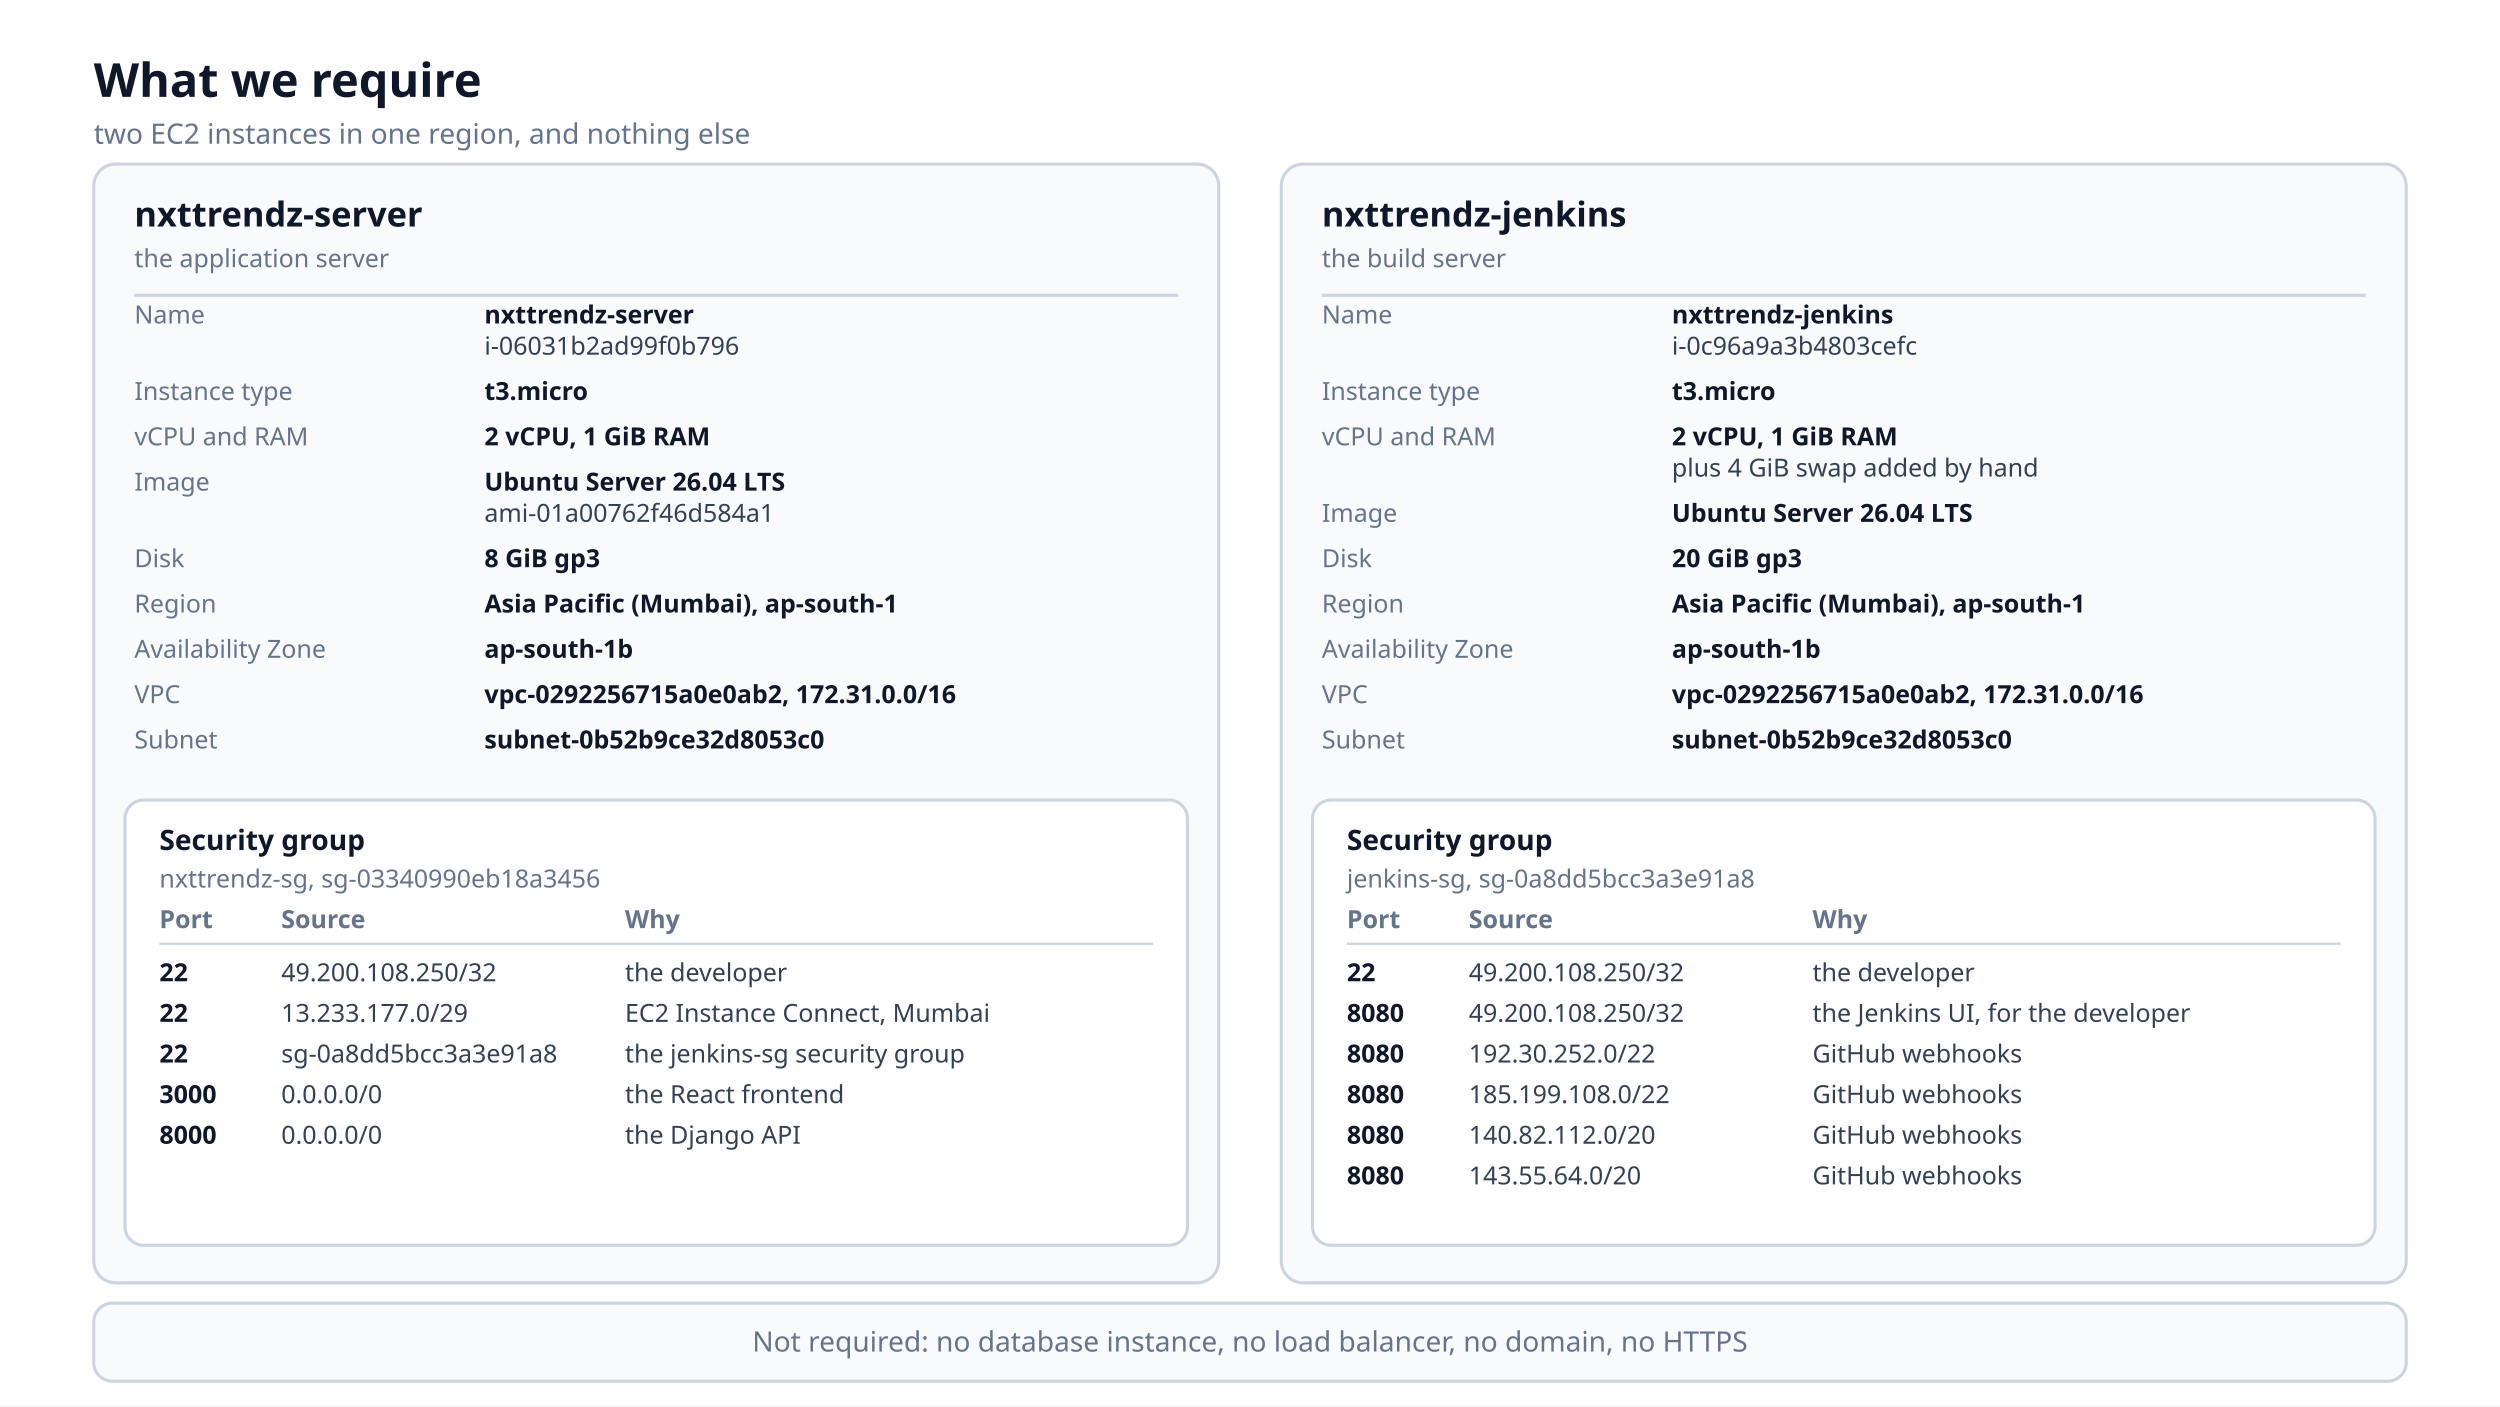
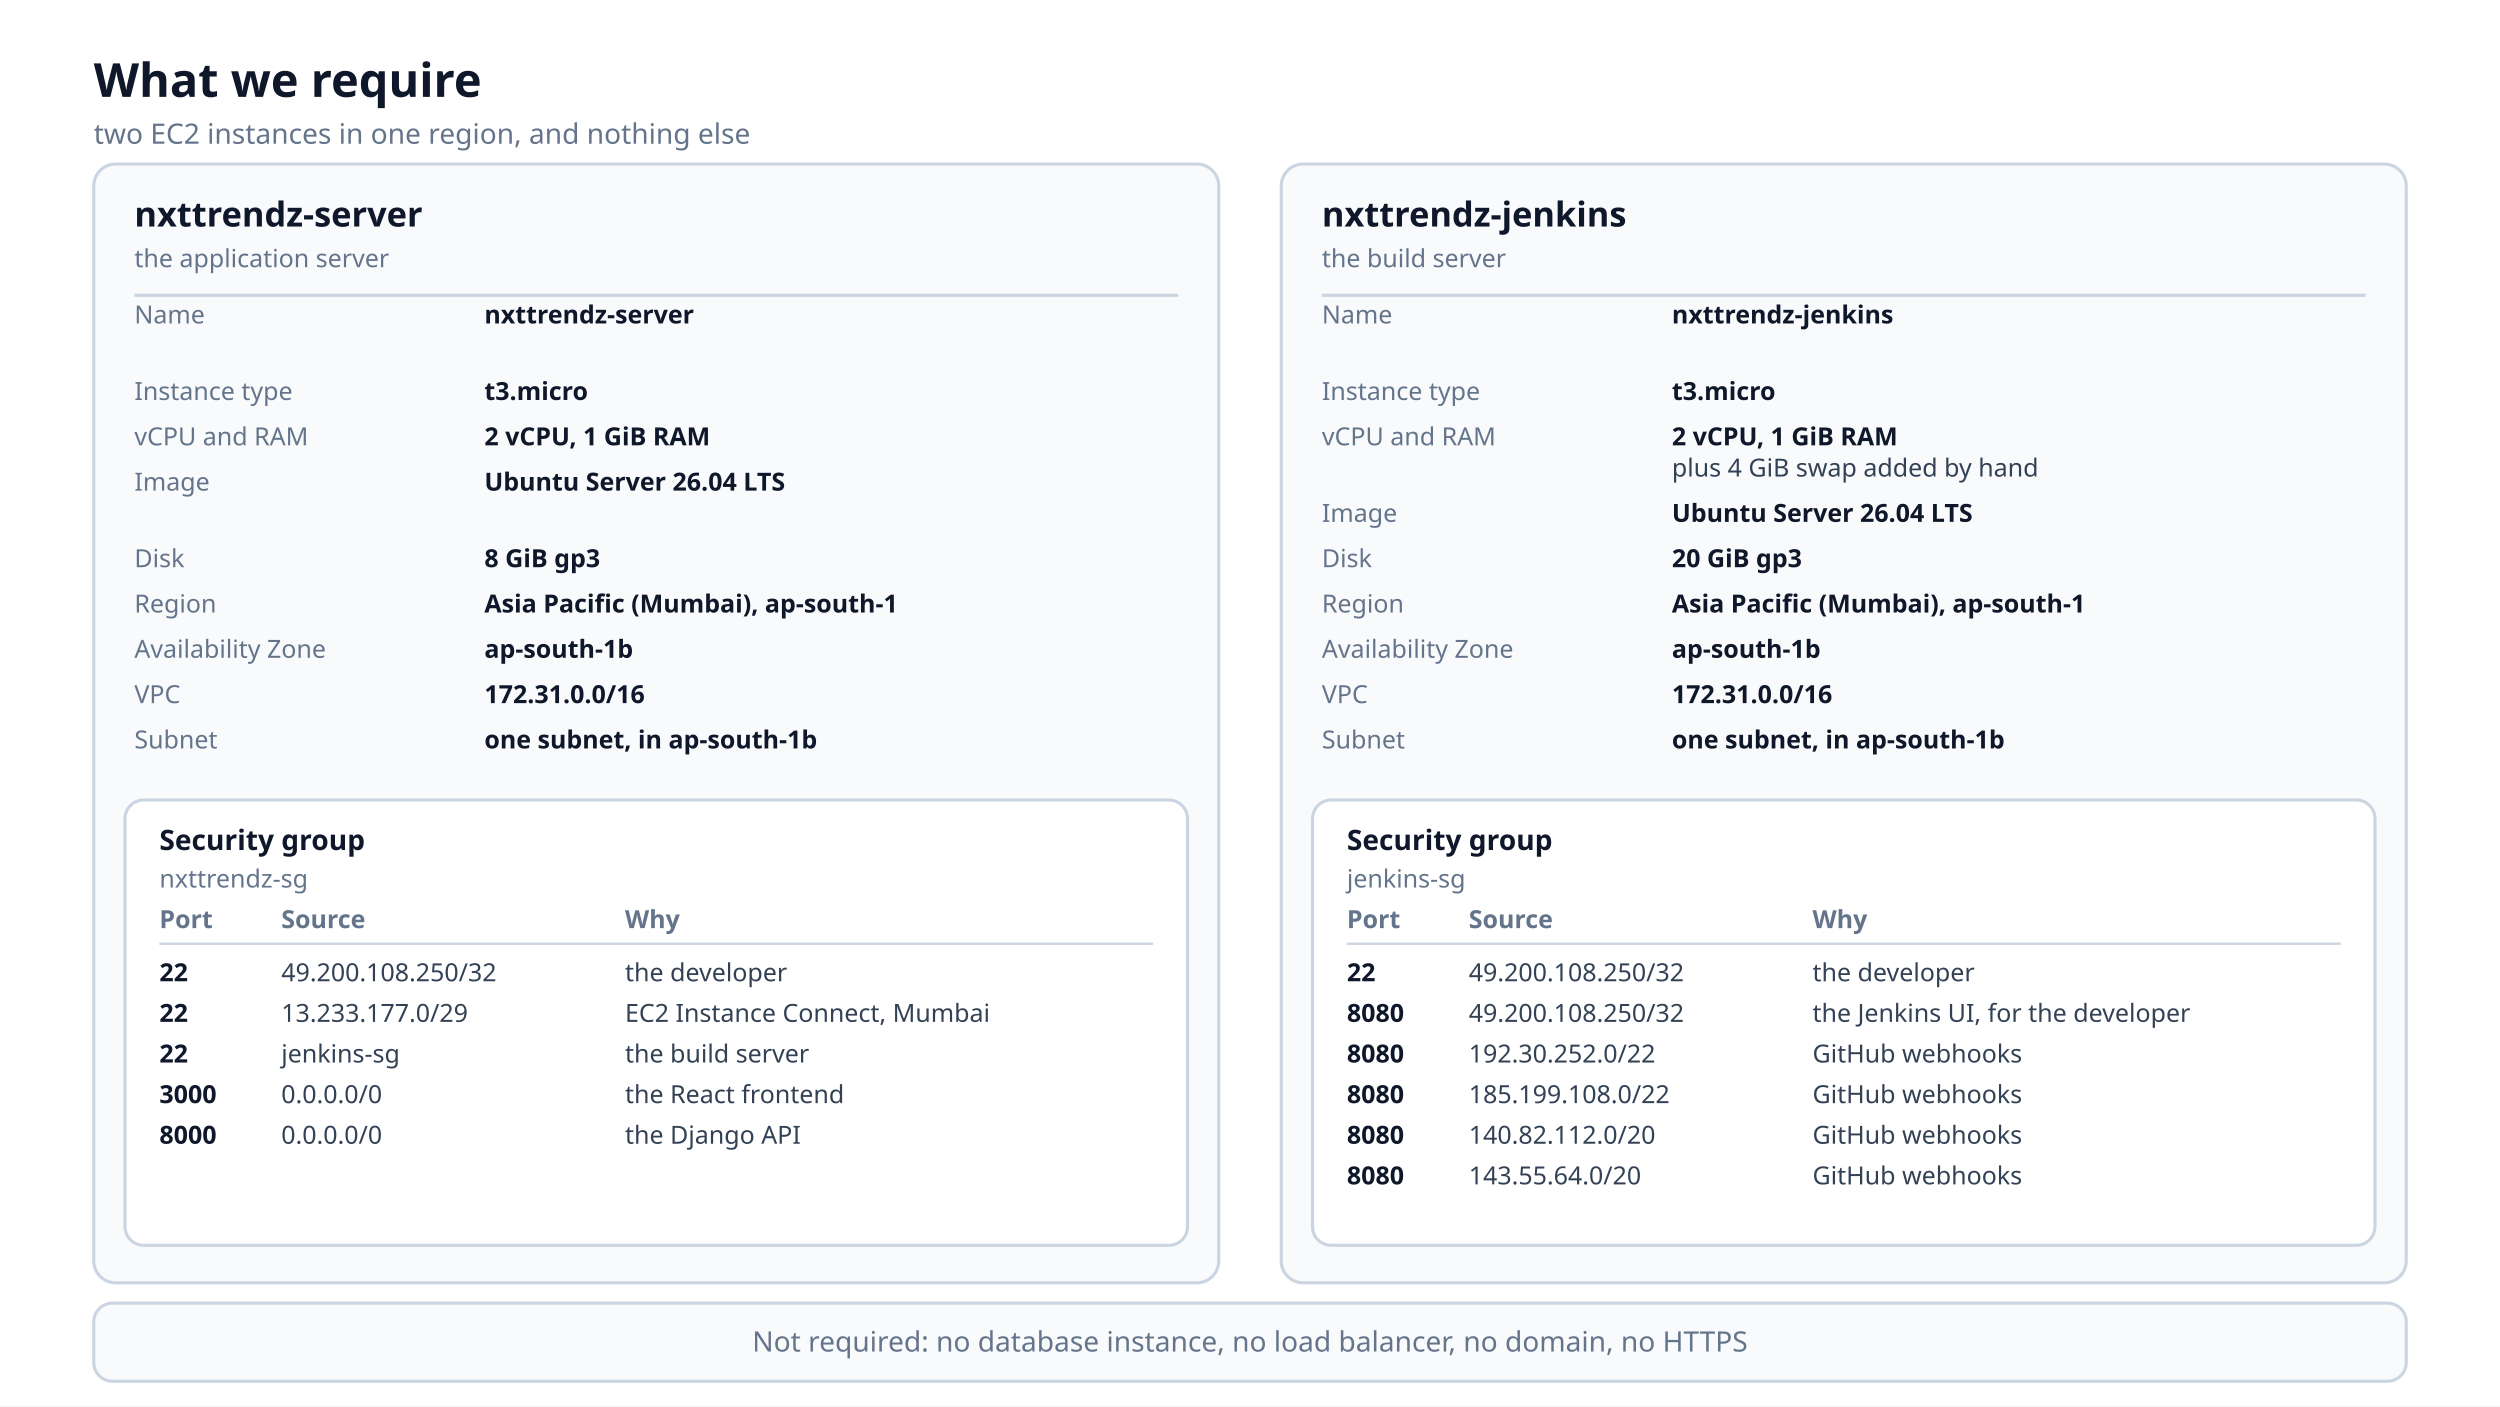
<svg xmlns="http://www.w3.org/2000/svg" viewBox="0 0 1600 900" width="1600" height="900">
  <defs>
    <marker id="a-ink" viewBox="0 0 10 10" refX="9" refY="5" markerWidth="7" markerHeight="7" orient="auto-start-reverse">
      <path d="M0,0 L10,5 L0,10 z" fill="#0F172A" />
    </marker>
    <marker id="a-blue" viewBox="0 0 10 10" refX="9" refY="5" markerWidth="7" markerHeight="7" orient="auto-start-reverse">
      <path d="M0,0 L10,5 L0,10 z" fill="#2563EB" />
    </marker>
    <marker id="a-muted" viewBox="0 0 10 10" refX="9" refY="5" markerWidth="7" markerHeight="7" orient="auto-start-reverse">
      <path d="M0,0 L10,5 L0,10 z" fill="#94A3B8" />
    </marker>
    <marker id="a-teal" viewBox="0 0 10 10" refX="9" refY="5" markerWidth="7" markerHeight="7" orient="auto-start-reverse">
      <path d="M0,0 L10,5 L0,10 z" fill="#0D9488" />
    </marker>
    <marker id="a-green" viewBox="0 0 10 10" refX="9" refY="5" markerWidth="7" markerHeight="7" orient="auto-start-reverse">
      <path d="M0,0 L10,5 L0,10 z" fill="#16A34A" />
    </marker>
    <marker id="a-red" viewBox="0 0 10 10" refX="9" refY="5" markerWidth="7" markerHeight="7" orient="auto-start-reverse">
      <path d="M0,0 L10,5 L0,10 z" fill="#DC2626" />
    </marker>
  </defs>
  <rect width="1600" height="900" fill="#FFFFFF" />
  <text x="60" y="62" font-family="&quot;Segoe UI&quot;, system-ui, sans-serif" font-size="30" fill="#0F172A" font-weight="bold" text-anchor="start">What we require</text>
  <text x="60" y="92" font-family="&quot;Segoe UI&quot;, system-ui, sans-serif" font-size="18" fill="#64748B" font-weight="normal" text-anchor="start">two EC2 instances in one region, and nothing else</text>
  <rect x="60" y="105" width="720" height="716" rx="14" fill="#F8FAFC" stroke="#CBD5E1" stroke-width="2" />
  <text x="86" y="145" font-family="&quot;Segoe UI&quot;, system-ui, sans-serif" font-size="22" fill="#0F172A" font-weight="bold" text-anchor="start">nxttrendz-server</text>
  <text x="86" y="171" font-family="&quot;Segoe UI&quot;, system-ui, sans-serif" font-size="16" fill="#64748B" font-weight="normal" text-anchor="start">the application server</text>
  <line x1="86" y1="189" x2="754" y2="189" stroke="#CBD5E1" stroke-width="2" />
  <text x="86" y="207" font-family="&quot;Segoe UI&quot;, system-ui, sans-serif" font-size="16" fill="#64748B" font-weight="normal" text-anchor="start">Name</text>
  <text x="310" y="207" font-family="&quot;Segoe UI&quot;, system-ui, sans-serif" font-size="16" fill="#0F172A" font-weight="bold" text-anchor="start">nxttrendz-server</text>
-   <text x="310" y="227" font-family="&quot;Segoe UI&quot;, system-ui, sans-serif" font-size="16" fill="#334155" font-weight="normal" text-anchor="start">i-06031b2ad99f0b796</text>
  <text x="86" y="256" font-family="&quot;Segoe UI&quot;, system-ui, sans-serif" font-size="16" fill="#64748B" font-weight="normal" text-anchor="start">Instance type</text>
  <text x="310" y="256" font-family="&quot;Segoe UI&quot;, system-ui, sans-serif" font-size="16" fill="#0F172A" font-weight="bold" text-anchor="start">t3.micro</text>
  <text x="86" y="285" font-family="&quot;Segoe UI&quot;, system-ui, sans-serif" font-size="16" fill="#64748B" font-weight="normal" text-anchor="start">vCPU and RAM</text>
  <text x="310" y="285" font-family="&quot;Segoe UI&quot;, system-ui, sans-serif" font-size="16" fill="#0F172A" font-weight="bold" text-anchor="start">2 vCPU, 1 GiB RAM</text>
  <text x="86" y="314" font-family="&quot;Segoe UI&quot;, system-ui, sans-serif" font-size="16" fill="#64748B" font-weight="normal" text-anchor="start">Image</text>
  <text x="310" y="314" font-family="&quot;Segoe UI&quot;, system-ui, sans-serif" font-size="16" fill="#0F172A" font-weight="bold" text-anchor="start">Ubuntu Server 26.04 LTS</text>
-   <text x="310" y="334" font-family="&quot;Segoe UI&quot;, system-ui, sans-serif" font-size="16" fill="#334155" font-weight="normal" text-anchor="start">ami-01a00762f46d584a1</text>
  <text x="86" y="363" font-family="&quot;Segoe UI&quot;, system-ui, sans-serif" font-size="16" fill="#64748B" font-weight="normal" text-anchor="start">Disk</text>
  <text x="310" y="363" font-family="&quot;Segoe UI&quot;, system-ui, sans-serif" font-size="16" fill="#0F172A" font-weight="bold" text-anchor="start">8 GiB gp3</text>
  <text x="86" y="392" font-family="&quot;Segoe UI&quot;, system-ui, sans-serif" font-size="16" fill="#64748B" font-weight="normal" text-anchor="start">Region</text>
  <text x="310" y="392" font-family="&quot;Segoe UI&quot;, system-ui, sans-serif" font-size="16" fill="#0F172A" font-weight="bold" text-anchor="start">Asia Pacific (Mumbai), ap-south-1</text>
  <text x="86" y="421" font-family="&quot;Segoe UI&quot;, system-ui, sans-serif" font-size="16" fill="#64748B" font-weight="normal" text-anchor="start">Availability Zone</text>
  <text x="310" y="421" font-family="&quot;Segoe UI&quot;, system-ui, sans-serif" font-size="16" fill="#0F172A" font-weight="bold" text-anchor="start">ap-south-1b</text>
  <text x="86" y="450" font-family="&quot;Segoe UI&quot;, system-ui, sans-serif" font-size="16" fill="#64748B" font-weight="normal" text-anchor="start">VPC</text>
-   <text x="310" y="450" font-family="&quot;Segoe UI&quot;, system-ui, sans-serif" font-size="16" fill="#0F172A" font-weight="bold" text-anchor="start">vpc-0292256715a0e0ab2, 172.31.0.0/16</text>
+   <text x="310" y="450" font-family="&quot;Segoe UI&quot;, system-ui, sans-serif" font-size="16" fill="#0F172A" font-weight="bold" text-anchor="start">172.31.0.0/16</text>
  <text x="86" y="479" font-family="&quot;Segoe UI&quot;, system-ui, sans-serif" font-size="16" fill="#64748B" font-weight="normal" text-anchor="start">Subnet</text>
-   <text x="310" y="479" font-family="&quot;Segoe UI&quot;, system-ui, sans-serif" font-size="16" fill="#0F172A" font-weight="bold" text-anchor="start">subnet-0b52b9ce32d8053c0</text>
  <rect x="80" y="512" width="680" height="285" rx="12" fill="#FFFFFF" stroke="#CBD5E1" stroke-width="2" />
  <text x="102" y="544" font-family="&quot;Segoe UI&quot;, system-ui, sans-serif" font-size="18" fill="#0F172A" font-weight="bold" text-anchor="start">Security group</text>
-   <text x="102" y="568" font-family="&quot;Segoe UI&quot;, system-ui, sans-serif" font-size="16" fill="#64748B" font-weight="normal" text-anchor="start">nxttrendz-sg, sg-03340990eb18a3456</text>
+   <text x="102" y="568" font-family="&quot;Segoe UI&quot;, system-ui, sans-serif" font-size="16" fill="#64748B" font-weight="normal" text-anchor="start">nxttrendz-sg</text>
  <text x="102" y="594" font-family="&quot;Segoe UI&quot;, system-ui, sans-serif" font-size="16" fill="#64748B" font-weight="bold" text-anchor="start">Port</text>
  <text x="180" y="594" font-family="&quot;Segoe UI&quot;, system-ui, sans-serif" font-size="16" fill="#64748B" font-weight="bold" text-anchor="start">Source</text>
  <text x="400" y="594" font-family="&quot;Segoe UI&quot;, system-ui, sans-serif" font-size="16" fill="#64748B" font-weight="bold" text-anchor="start">Why</text>
  <line x1="102" y1="604" x2="738" y2="604" stroke="#CBD5E1" stroke-width="1.5" />
  <text x="102" y="628" font-family="&quot;Segoe UI&quot;, system-ui, sans-serif" font-size="16" fill="#0F172A" font-weight="bold" text-anchor="start">22</text>
  <text x="180" y="628" font-family="&quot;Segoe UI&quot;, system-ui, sans-serif" font-size="16" fill="#334155" font-weight="normal" text-anchor="start">49.200.108.250/32</text>
  <text x="400" y="628" font-family="&quot;Segoe UI&quot;, system-ui, sans-serif" font-size="16" fill="#334155" font-weight="normal" text-anchor="start">the developer</text>
  <text x="102" y="654" font-family="&quot;Segoe UI&quot;, system-ui, sans-serif" font-size="16" fill="#0F172A" font-weight="bold" text-anchor="start">22</text>
  <text x="180" y="654" font-family="&quot;Segoe UI&quot;, system-ui, sans-serif" font-size="16" fill="#334155" font-weight="normal" text-anchor="start">13.233.177.0/29</text>
  <text x="400" y="654" font-family="&quot;Segoe UI&quot;, system-ui, sans-serif" font-size="16" fill="#334155" font-weight="normal" text-anchor="start">EC2 Instance Connect, Mumbai</text>
  <text x="102" y="680" font-family="&quot;Segoe UI&quot;, system-ui, sans-serif" font-size="16" fill="#0F172A" font-weight="bold" text-anchor="start">22</text>
-   <text x="180" y="680" font-family="&quot;Segoe UI&quot;, system-ui, sans-serif" font-size="16" fill="#334155" font-weight="normal" text-anchor="start">sg-0a8dd5bcc3a3e91a8</text>
-   <text x="400" y="680" font-family="&quot;Segoe UI&quot;, system-ui, sans-serif" font-size="16" fill="#334155" font-weight="normal" text-anchor="start">the jenkins-sg security group</text>
+   <text x="400" y="680" font-family="&quot;Segoe UI&quot;, system-ui, sans-serif" font-size="16" fill="#334155" font-weight="normal" text-anchor="start">the build server</text>
  <text x="102" y="706" font-family="&quot;Segoe UI&quot;, system-ui, sans-serif" font-size="16" fill="#0F172A" font-weight="bold" text-anchor="start">3000</text>
  <text x="180" y="706" font-family="&quot;Segoe UI&quot;, system-ui, sans-serif" font-size="16" fill="#334155" font-weight="normal" text-anchor="start">0.0.0.0/0</text>
  <text x="400" y="706" font-family="&quot;Segoe UI&quot;, system-ui, sans-serif" font-size="16" fill="#334155" font-weight="normal" text-anchor="start">the React frontend</text>
  <text x="102" y="732" font-family="&quot;Segoe UI&quot;, system-ui, sans-serif" font-size="16" fill="#0F172A" font-weight="bold" text-anchor="start">8000</text>
  <text x="180" y="732" font-family="&quot;Segoe UI&quot;, system-ui, sans-serif" font-size="16" fill="#334155" font-weight="normal" text-anchor="start">0.0.0.0/0</text>
  <text x="400" y="732" font-family="&quot;Segoe UI&quot;, system-ui, sans-serif" font-size="16" fill="#334155" font-weight="normal" text-anchor="start">the Django API</text>
  <rect x="820" y="105" width="720" height="716" rx="14" fill="#F8FAFC" stroke="#CBD5E1" stroke-width="2" />
  <text x="846" y="145" font-family="&quot;Segoe UI&quot;, system-ui, sans-serif" font-size="22" fill="#0F172A" font-weight="bold" text-anchor="start">nxttrendz-jenkins</text>
  <text x="846" y="171" font-family="&quot;Segoe UI&quot;, system-ui, sans-serif" font-size="16" fill="#64748B" font-weight="normal" text-anchor="start">the build server</text>
  <line x1="846" y1="189" x2="1514" y2="189" stroke="#CBD5E1" stroke-width="2" />
  <text x="846" y="207" font-family="&quot;Segoe UI&quot;, system-ui, sans-serif" font-size="16" fill="#64748B" font-weight="normal" text-anchor="start">Name</text>
  <text x="1070" y="207" font-family="&quot;Segoe UI&quot;, system-ui, sans-serif" font-size="16" fill="#0F172A" font-weight="bold" text-anchor="start">nxttrendz-jenkins</text>
-   <text x="1070" y="227" font-family="&quot;Segoe UI&quot;, system-ui, sans-serif" font-size="16" fill="#334155" font-weight="normal" text-anchor="start">i-0c96a9a3b4803cefc</text>
  <text x="846" y="256" font-family="&quot;Segoe UI&quot;, system-ui, sans-serif" font-size="16" fill="#64748B" font-weight="normal" text-anchor="start">Instance type</text>
  <text x="1070" y="256" font-family="&quot;Segoe UI&quot;, system-ui, sans-serif" font-size="16" fill="#0F172A" font-weight="bold" text-anchor="start">t3.micro</text>
  <text x="846" y="285" font-family="&quot;Segoe UI&quot;, system-ui, sans-serif" font-size="16" fill="#64748B" font-weight="normal" text-anchor="start">vCPU and RAM</text>
  <text x="1070" y="285" font-family="&quot;Segoe UI&quot;, system-ui, sans-serif" font-size="16" fill="#0F172A" font-weight="bold" text-anchor="start">2 vCPU, 1 GiB RAM</text>
  <text x="1070" y="305" font-family="&quot;Segoe UI&quot;, system-ui, sans-serif" font-size="16" fill="#334155" font-weight="normal" text-anchor="start">plus 4 GiB swap added by hand</text>
  <text x="846" y="334" font-family="&quot;Segoe UI&quot;, system-ui, sans-serif" font-size="16" fill="#64748B" font-weight="normal" text-anchor="start">Image</text>
  <text x="1070" y="334" font-family="&quot;Segoe UI&quot;, system-ui, sans-serif" font-size="16" fill="#0F172A" font-weight="bold" text-anchor="start">Ubuntu Server 26.04 LTS</text>
  <text x="846" y="363" font-family="&quot;Segoe UI&quot;, system-ui, sans-serif" font-size="16" fill="#64748B" font-weight="normal" text-anchor="start">Disk</text>
  <text x="1070" y="363" font-family="&quot;Segoe UI&quot;, system-ui, sans-serif" font-size="16" fill="#0F172A" font-weight="bold" text-anchor="start">20 GiB gp3</text>
  <text x="846" y="392" font-family="&quot;Segoe UI&quot;, system-ui, sans-serif" font-size="16" fill="#64748B" font-weight="normal" text-anchor="start">Region</text>
  <text x="1070" y="392" font-family="&quot;Segoe UI&quot;, system-ui, sans-serif" font-size="16" fill="#0F172A" font-weight="bold" text-anchor="start">Asia Pacific (Mumbai), ap-south-1</text>
  <text x="846" y="421" font-family="&quot;Segoe UI&quot;, system-ui, sans-serif" font-size="16" fill="#64748B" font-weight="normal" text-anchor="start">Availability Zone</text>
  <text x="1070" y="421" font-family="&quot;Segoe UI&quot;, system-ui, sans-serif" font-size="16" fill="#0F172A" font-weight="bold" text-anchor="start">ap-south-1b</text>
  <text x="846" y="450" font-family="&quot;Segoe UI&quot;, system-ui, sans-serif" font-size="16" fill="#64748B" font-weight="normal" text-anchor="start">VPC</text>
-   <text x="1070" y="450" font-family="&quot;Segoe UI&quot;, system-ui, sans-serif" font-size="16" fill="#0F172A" font-weight="bold" text-anchor="start">vpc-0292256715a0e0ab2, 172.31.0.0/16</text>
+   <text x="1070" y="450" font-family="&quot;Segoe UI&quot;, system-ui, sans-serif" font-size="16" fill="#0F172A" font-weight="bold" text-anchor="start">172.31.0.0/16</text>
  <text x="846" y="479" font-family="&quot;Segoe UI&quot;, system-ui, sans-serif" font-size="16" fill="#64748B" font-weight="normal" text-anchor="start">Subnet</text>
-   <text x="1070" y="479" font-family="&quot;Segoe UI&quot;, system-ui, sans-serif" font-size="16" fill="#0F172A" font-weight="bold" text-anchor="start">subnet-0b52b9ce32d8053c0</text>
  <rect x="840" y="512" width="680" height="285" rx="12" fill="#FFFFFF" stroke="#CBD5E1" stroke-width="2" />
  <text x="862" y="544" font-family="&quot;Segoe UI&quot;, system-ui, sans-serif" font-size="18" fill="#0F172A" font-weight="bold" text-anchor="start">Security group</text>
-   <text x="862" y="568" font-family="&quot;Segoe UI&quot;, system-ui, sans-serif" font-size="16" fill="#64748B" font-weight="normal" text-anchor="start">jenkins-sg, sg-0a8dd5bcc3a3e91a8</text>
+   <text x="862" y="568" font-family="&quot;Segoe UI&quot;, system-ui, sans-serif" font-size="16" fill="#64748B" font-weight="normal" text-anchor="start">jenkins-sg</text>
  <text x="862" y="594" font-family="&quot;Segoe UI&quot;, system-ui, sans-serif" font-size="16" fill="#64748B" font-weight="bold" text-anchor="start">Port</text>
  <text x="940" y="594" font-family="&quot;Segoe UI&quot;, system-ui, sans-serif" font-size="16" fill="#64748B" font-weight="bold" text-anchor="start">Source</text>
  <text x="1160" y="594" font-family="&quot;Segoe UI&quot;, system-ui, sans-serif" font-size="16" fill="#64748B" font-weight="bold" text-anchor="start">Why</text>
  <line x1="862" y1="604" x2="1498" y2="604" stroke="#CBD5E1" stroke-width="1.5" />
  <text x="862" y="628" font-family="&quot;Segoe UI&quot;, system-ui, sans-serif" font-size="16" fill="#0F172A" font-weight="bold" text-anchor="start">22</text>
  <text x="940" y="628" font-family="&quot;Segoe UI&quot;, system-ui, sans-serif" font-size="16" fill="#334155" font-weight="normal" text-anchor="start">49.200.108.250/32</text>
  <text x="1160" y="628" font-family="&quot;Segoe UI&quot;, system-ui, sans-serif" font-size="16" fill="#334155" font-weight="normal" text-anchor="start">the developer</text>
  <text x="862" y="654" font-family="&quot;Segoe UI&quot;, system-ui, sans-serif" font-size="16" fill="#0F172A" font-weight="bold" text-anchor="start">8080</text>
  <text x="940" y="654" font-family="&quot;Segoe UI&quot;, system-ui, sans-serif" font-size="16" fill="#334155" font-weight="normal" text-anchor="start">49.200.108.250/32</text>
  <text x="1160" y="654" font-family="&quot;Segoe UI&quot;, system-ui, sans-serif" font-size="16" fill="#334155" font-weight="normal" text-anchor="start">the Jenkins UI, for the developer</text>
  <text x="862" y="680" font-family="&quot;Segoe UI&quot;, system-ui, sans-serif" font-size="16" fill="#0F172A" font-weight="bold" text-anchor="start">8080</text>
  <text x="940" y="680" font-family="&quot;Segoe UI&quot;, system-ui, sans-serif" font-size="16" fill="#334155" font-weight="normal" text-anchor="start">192.30.252.0/22</text>
  <text x="1160" y="680" font-family="&quot;Segoe UI&quot;, system-ui, sans-serif" font-size="16" fill="#334155" font-weight="normal" text-anchor="start">GitHub webhooks</text>
  <text x="862" y="706" font-family="&quot;Segoe UI&quot;, system-ui, sans-serif" font-size="16" fill="#0F172A" font-weight="bold" text-anchor="start">8080</text>
  <text x="940" y="706" font-family="&quot;Segoe UI&quot;, system-ui, sans-serif" font-size="16" fill="#334155" font-weight="normal" text-anchor="start">185.199.108.0/22</text>
  <text x="1160" y="706" font-family="&quot;Segoe UI&quot;, system-ui, sans-serif" font-size="16" fill="#334155" font-weight="normal" text-anchor="start">GitHub webhooks</text>
  <text x="862" y="732" font-family="&quot;Segoe UI&quot;, system-ui, sans-serif" font-size="16" fill="#0F172A" font-weight="bold" text-anchor="start">8080</text>
  <text x="940" y="732" font-family="&quot;Segoe UI&quot;, system-ui, sans-serif" font-size="16" fill="#334155" font-weight="normal" text-anchor="start">140.82.112.0/20</text>
  <text x="1160" y="732" font-family="&quot;Segoe UI&quot;, system-ui, sans-serif" font-size="16" fill="#334155" font-weight="normal" text-anchor="start">GitHub webhooks</text>
  <text x="862" y="758" font-family="&quot;Segoe UI&quot;, system-ui, sans-serif" font-size="16" fill="#0F172A" font-weight="bold" text-anchor="start">8080</text>
  <text x="940" y="758" font-family="&quot;Segoe UI&quot;, system-ui, sans-serif" font-size="16" fill="#334155" font-weight="normal" text-anchor="start">143.55.64.0/20</text>
  <text x="1160" y="758" font-family="&quot;Segoe UI&quot;, system-ui, sans-serif" font-size="16" fill="#334155" font-weight="normal" text-anchor="start">GitHub webhooks</text>
  <rect x="60" y="834" width="1480" height="50" rx="12" fill="#F8FAFC" stroke="#CBD5E1" stroke-width="2" />
  <text x="800" y="865" font-family="&quot;Segoe UI&quot;, system-ui, sans-serif" font-size="18" fill="#64748B" font-weight="normal" text-anchor="middle">Not required: no database instance, no load balancer, no domain, no HTTPS</text>
+   <text x="310" y="479" font-family="&quot;Segoe UI&quot;, system-ui, sans-serif" font-size="16" fill="#0F172A" font-weight="bold" text-anchor="start">one subnet, in ap-south-1b</text>
+   <text x="1070" y="479" font-family="&quot;Segoe UI&quot;, system-ui, sans-serif" font-size="16" fill="#0F172A" font-weight="bold" text-anchor="start">one subnet, in ap-south-1b</text>
+   <text x="180" y="680" font-family="&quot;Segoe UI&quot;, system-ui, sans-serif" font-size="16" fill="#334155" font-weight="normal" text-anchor="start">jenkins-sg</text>
</svg>
